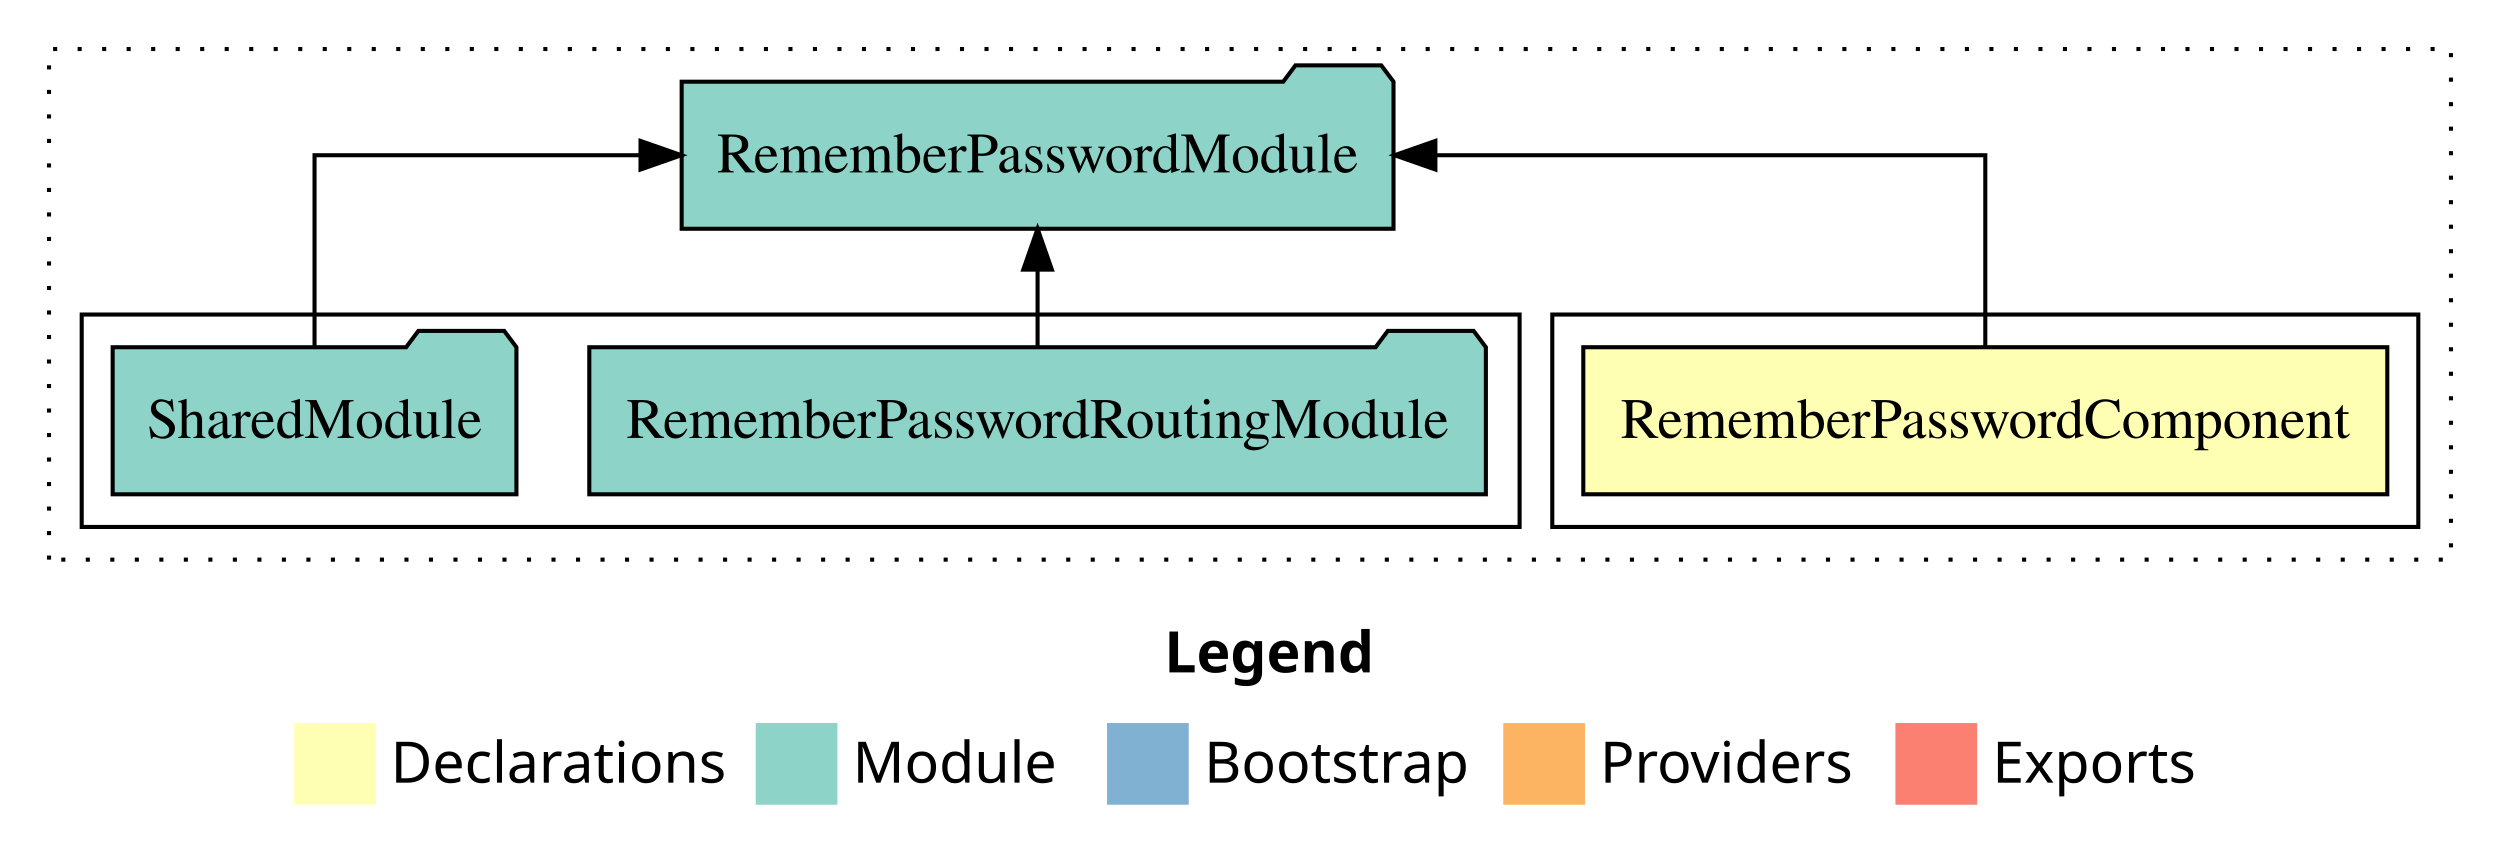
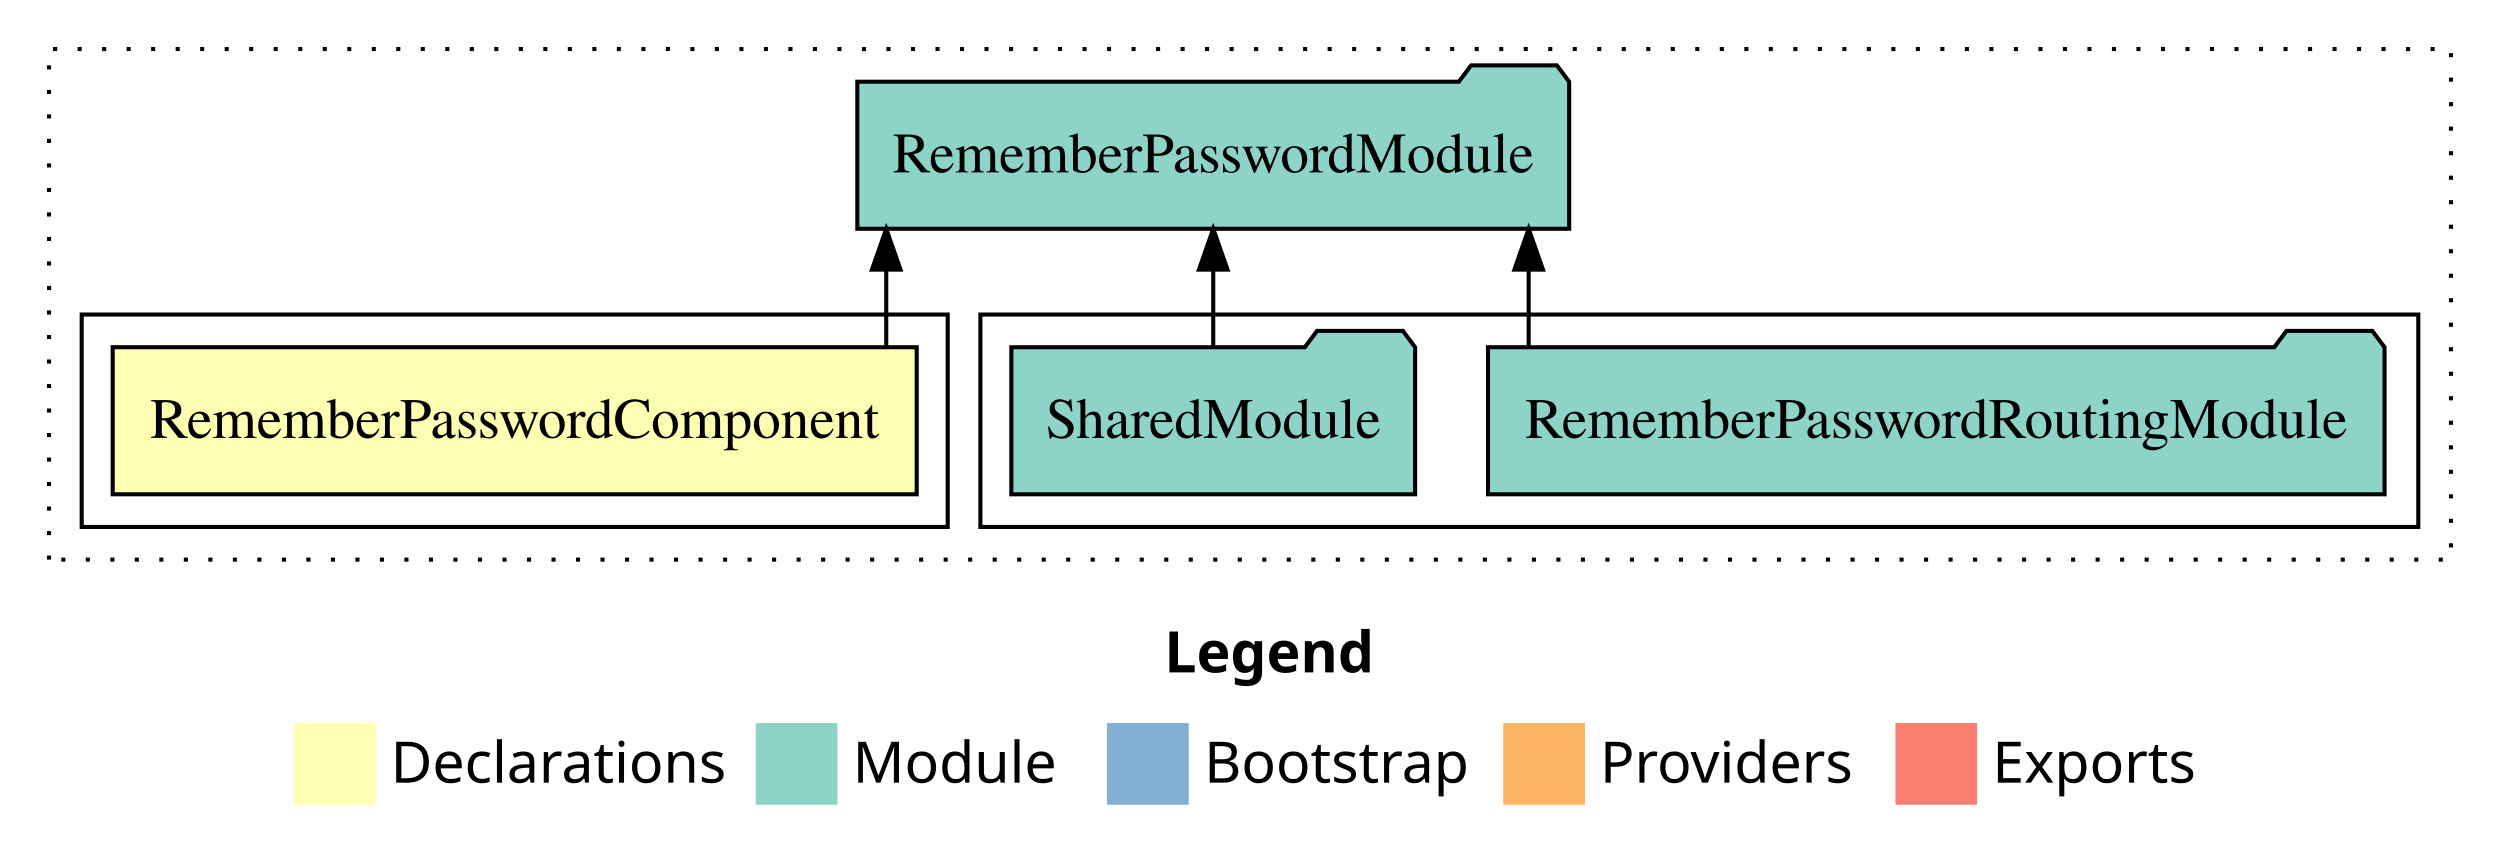
<svg xmlns="http://www.w3.org/2000/svg" width="612pt" height="211pt" viewBox="0.00 0.00 612.00 211.00">
  <g id="graph0" class="graph" transform="scale(1 1) rotate(0) translate(4 207)">
    <polygon fill="white" stroke="transparent" points="-4,4 -4,-207 608,-207 608,4 -4,4" />
    <text text-anchor="start" x="281.01" y="-42.4" font-family="Times-12" font-weight="bold" font-size="14.00">Legend</text>
    <polygon fill="#ffffb3" stroke="transparent" points="68,-10 68,-30 88,-30 88,-10 68,-10" />
    <text text-anchor="start" x="91.63" y="-15.4" font-family="Times-12" font-size="14.00">  Declarations</text>
    <polygon fill="#8dd3c7" stroke="transparent" points="181,-10 181,-30 201,-30 201,-10 181,-10" />
    <text text-anchor="start" x="204.73" y="-15.4" font-family="Times-12" font-size="14.00">  Module</text>
    <polygon fill="#80b1d3" stroke="transparent" points="267,-10 267,-30 287,-30 287,-10 267,-10" />
    <text text-anchor="start" x="290.78" y="-15.4" font-family="Times-12" font-size="14.00">  Bootstrap</text>
    <polygon fill="#fdb462" stroke="transparent" points="364,-10 364,-30 384,-30 384,-10 364,-10" />
    <text text-anchor="start" x="387.67" y="-15.4" font-family="Times-12" font-size="14.00">  Providers</text>
    <polygon fill="#fb8072" stroke="transparent" points="460,-10 460,-30 480,-30 480,-10 460,-10" />
    <text text-anchor="start" x="483.73" y="-15.4" font-family="Times-12" font-size="14.00">  Exports</text>
    <g id="clust1" class="cluster">
      <polygon fill="none" stroke="black" stroke-dasharray="1,5" points="8,-70 8,-195 596,-195 596,-70 8,-70" />
    </g>
+     <g id="clust4" class="cluster">
+       <polygon fill="none" stroke="black" points="236,-78 236,-130 588,-130 588,-78 236,-78" />
+     </g>
    <g id="clust2" class="cluster">
-       <polygon fill="none" stroke="black" points="376,-78 376,-130 588,-130 588,-78 376,-78" />
-     </g>
-     <g id="clust4" class="cluster">
-       <polygon fill="none" stroke="black" points="16,-78 16,-130 368,-130 368,-78 16,-78" />
+       <polygon fill="none" stroke="black" points="16,-78 16,-130 228,-130 228,-78 16,-78" />
    </g>
    <g id="node1" class="node">
-       <polygon fill="#ffffb3" stroke="black" points="580.41,-122 383.59,-122 383.59,-86 580.41,-86 580.41,-122" />
-       <text text-anchor="middle" x="482" y="-99.8" font-family="Times,serif" font-size="14.00">RememberPasswordComponent</text>
+       <polygon fill="#ffffb3" stroke="black" points="220.41,-122 23.59,-122 23.59,-86 220.41,-86 220.41,-122" />
+       <text text-anchor="middle" x="122" y="-99.8" font-family="Times,serif" font-size="14.00">RememberPasswordComponent</text>
    </g>
    <g id="node2" class="node">
-       <polygon fill="#8dd3c7" stroke="black" points="337.13,-187 334.13,-191 313.13,-191 310.13,-187 162.87,-187 162.87,-151 337.13,-151 337.13,-187" />
-       <text text-anchor="middle" x="250" y="-164.8" font-family="Times,serif" font-size="14.00">RememberPasswordModule</text>
+       <polygon fill="#8dd3c7" stroke="black" points="380.13,-187 377.13,-191 356.13,-191 353.13,-187 205.87,-187 205.87,-151 380.13,-151 380.13,-187" />
+       <text text-anchor="middle" x="293" y="-164.8" font-family="Times,serif" font-size="14.00">RememberPasswordModule</text>
    </g>
    <g id="edge1" class="edge">
-       <path fill="none" stroke="black" d="M482,-122.11C482,-141.34 482,-169 482,-169 482,-169 347.38,-169 347.38,-169" />
-       <polygon fill="black" stroke="black" points="347.38,-165.5 337.38,-169 347.38,-172.5 347.38,-165.5" />
+       <path fill="none" stroke="black" d="M212.95,-122.11C212.95,-122.11 212.95,-140.99 212.95,-140.99" />
+       <polygon fill="black" stroke="black" points="209.45,-140.99 212.95,-150.99 216.45,-140.99 209.45,-140.99" />
    </g>
    <g id="node3" class="node">
-       <polygon fill="#8dd3c7" stroke="black" points="359.74,-122 356.74,-126 335.74,-126 332.74,-122 140.26,-122 140.26,-86 359.74,-86 359.74,-122" />
-       <text text-anchor="middle" x="250" y="-99.8" font-family="Times,serif" font-size="14.00">RememberPasswordRoutingModule</text>
+       <polygon fill="#8dd3c7" stroke="black" points="579.74,-122 576.74,-126 555.74,-126 552.74,-122 360.26,-122 360.26,-86 579.74,-86 579.74,-122" />
+       <text text-anchor="middle" x="470" y="-99.8" font-family="Times,serif" font-size="14.00">RememberPasswordRoutingModule</text>
    </g>
    <g id="edge2" class="edge">
-       <path fill="none" stroke="black" d="M250,-122.11C250,-122.11 250,-140.99 250,-140.99" />
-       <polygon fill="black" stroke="black" points="246.5,-140.99 250,-150.99 253.5,-140.99 246.5,-140.99" />
+       <path fill="none" stroke="black" d="M370.22,-122.11C370.22,-122.11 370.22,-140.99 370.22,-140.99" />
+       <polygon fill="black" stroke="black" points="366.72,-140.99 370.22,-150.99 373.72,-140.99 366.72,-140.99" />
    </g>
    <g id="node4" class="node">
-       <polygon fill="#8dd3c7" stroke="black" points="122.42,-122 119.42,-126 98.42,-126 95.42,-122 23.58,-122 23.58,-86 122.42,-86 122.42,-122" />
-       <text text-anchor="middle" x="73" y="-99.8" font-family="Times,serif" font-size="14.00">SharedModule</text>
+       <polygon fill="#8dd3c7" stroke="black" points="342.42,-122 339.42,-126 318.42,-126 315.42,-122 243.58,-122 243.58,-86 342.42,-86 342.42,-122" />
+       <text text-anchor="middle" x="293" y="-99.8" font-family="Times,serif" font-size="14.00">SharedModule</text>
    </g>
    <g id="edge3" class="edge">
-       <path fill="none" stroke="black" d="M73,-122.11C73,-141.34 73,-169 73,-169 73,-169 152.8,-169 152.8,-169" />
-       <polygon fill="black" stroke="black" points="152.8,-172.5 162.8,-169 152.8,-165.5 152.8,-172.5" />
+       <path fill="none" stroke="black" d="M293,-122.11C293,-122.11 293,-140.99 293,-140.99" />
+       <polygon fill="black" stroke="black" points="289.5,-140.99 293,-150.99 296.5,-140.99 289.5,-140.99" />
    </g>
  </g>
</svg>
